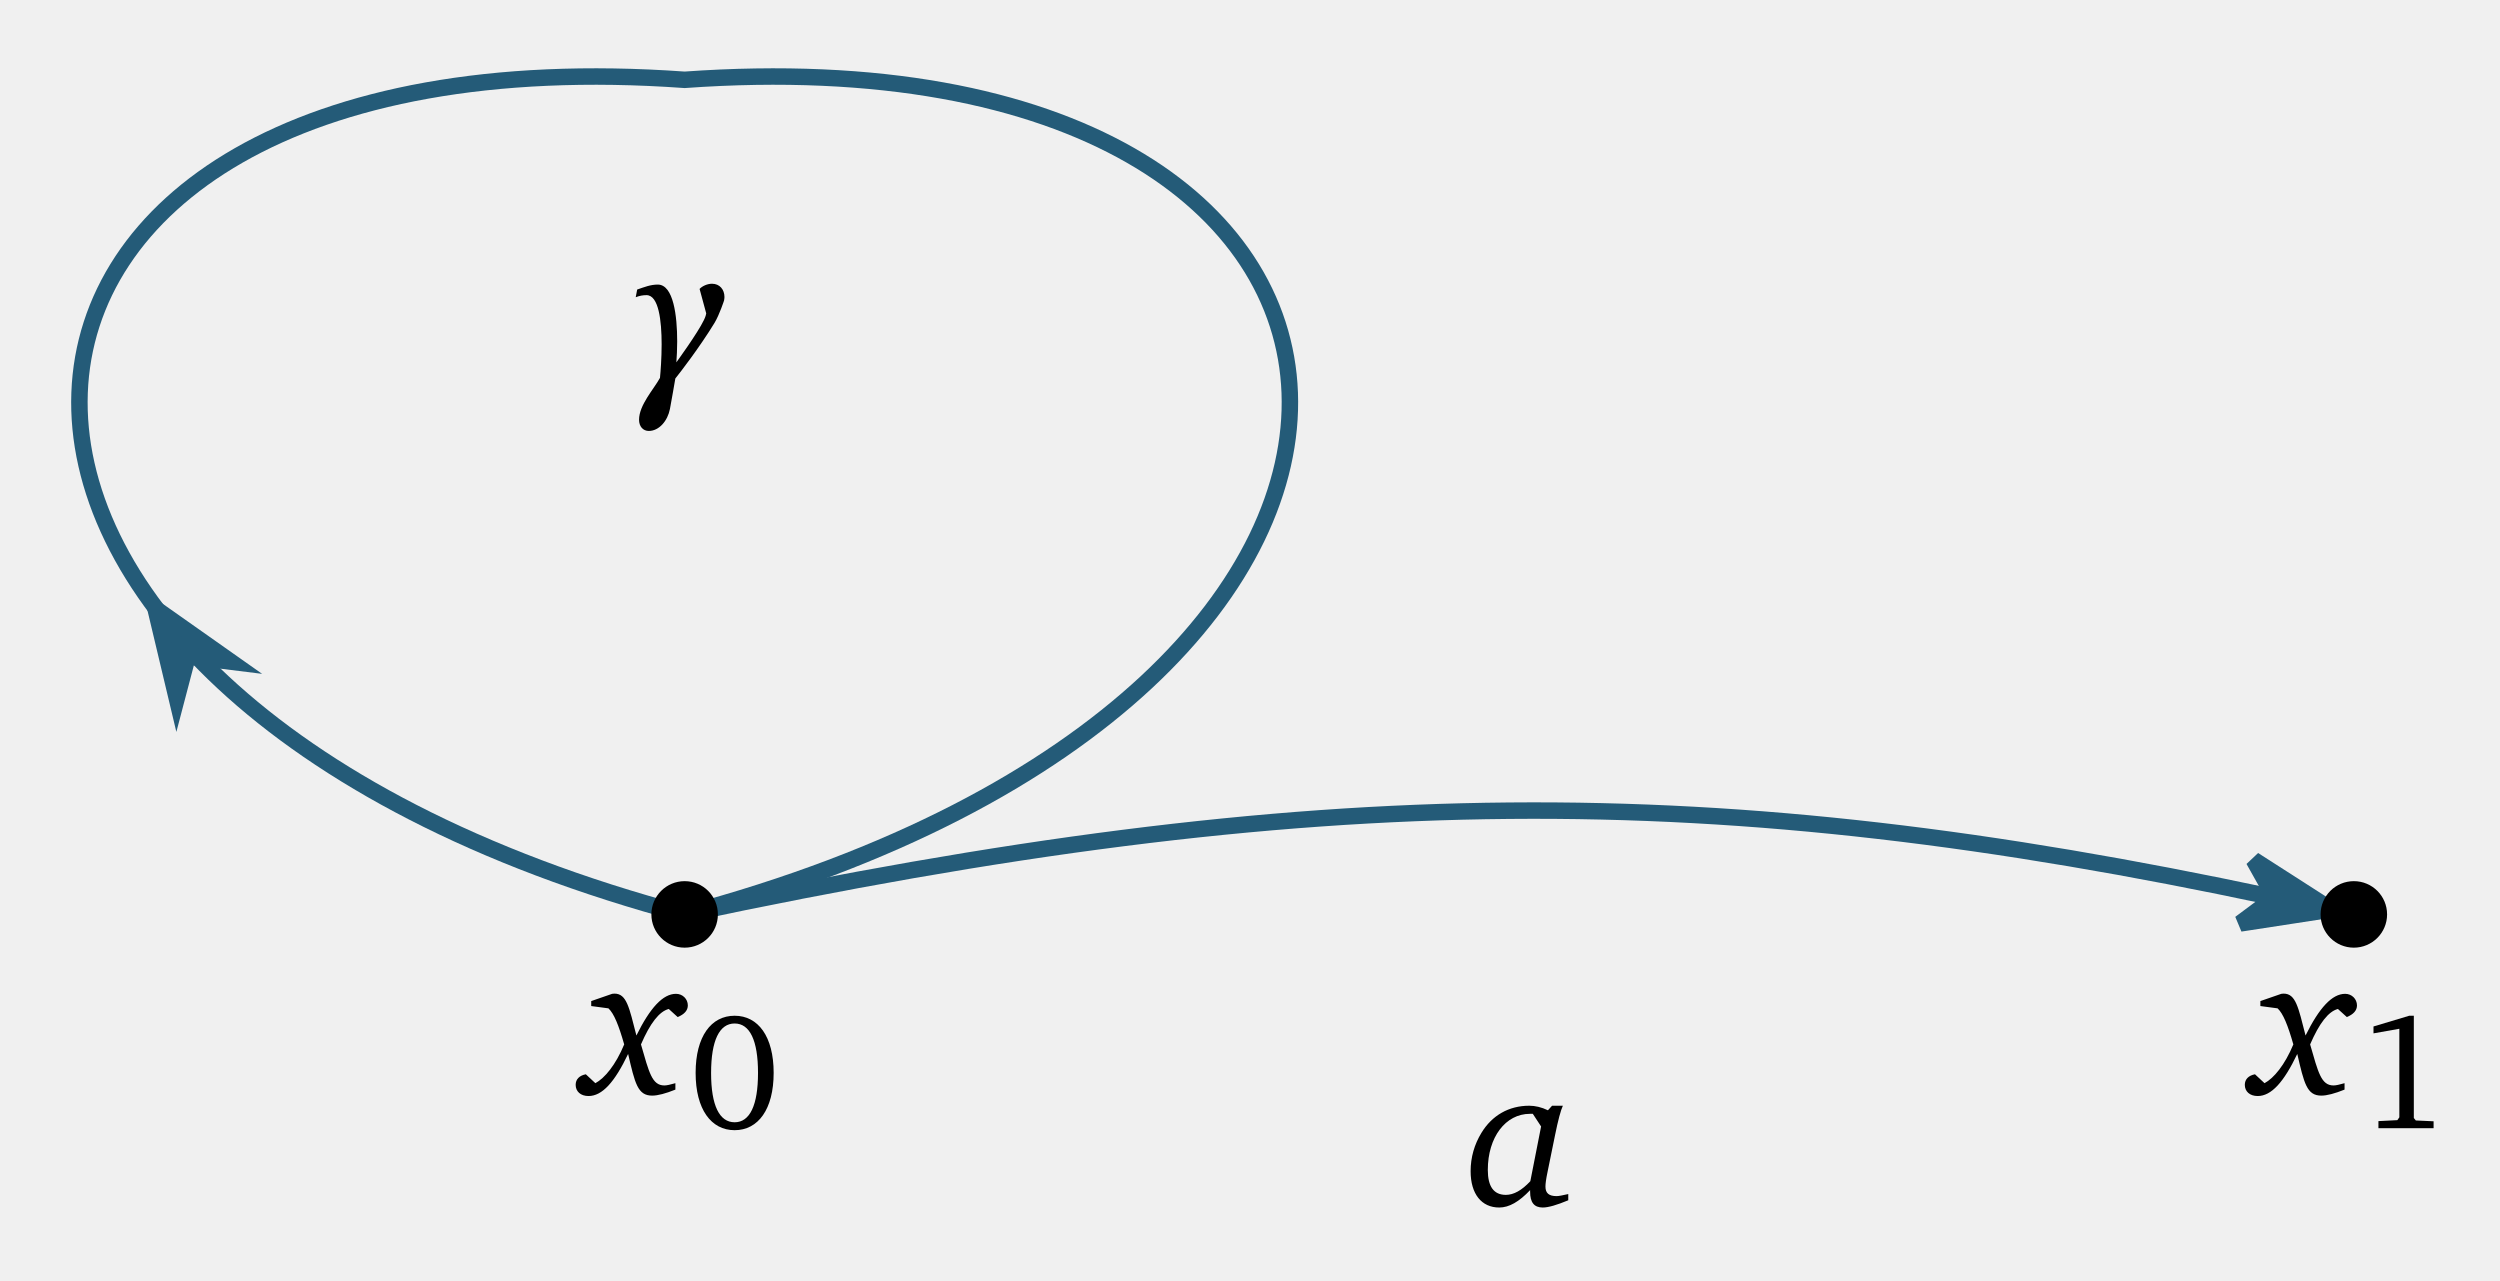
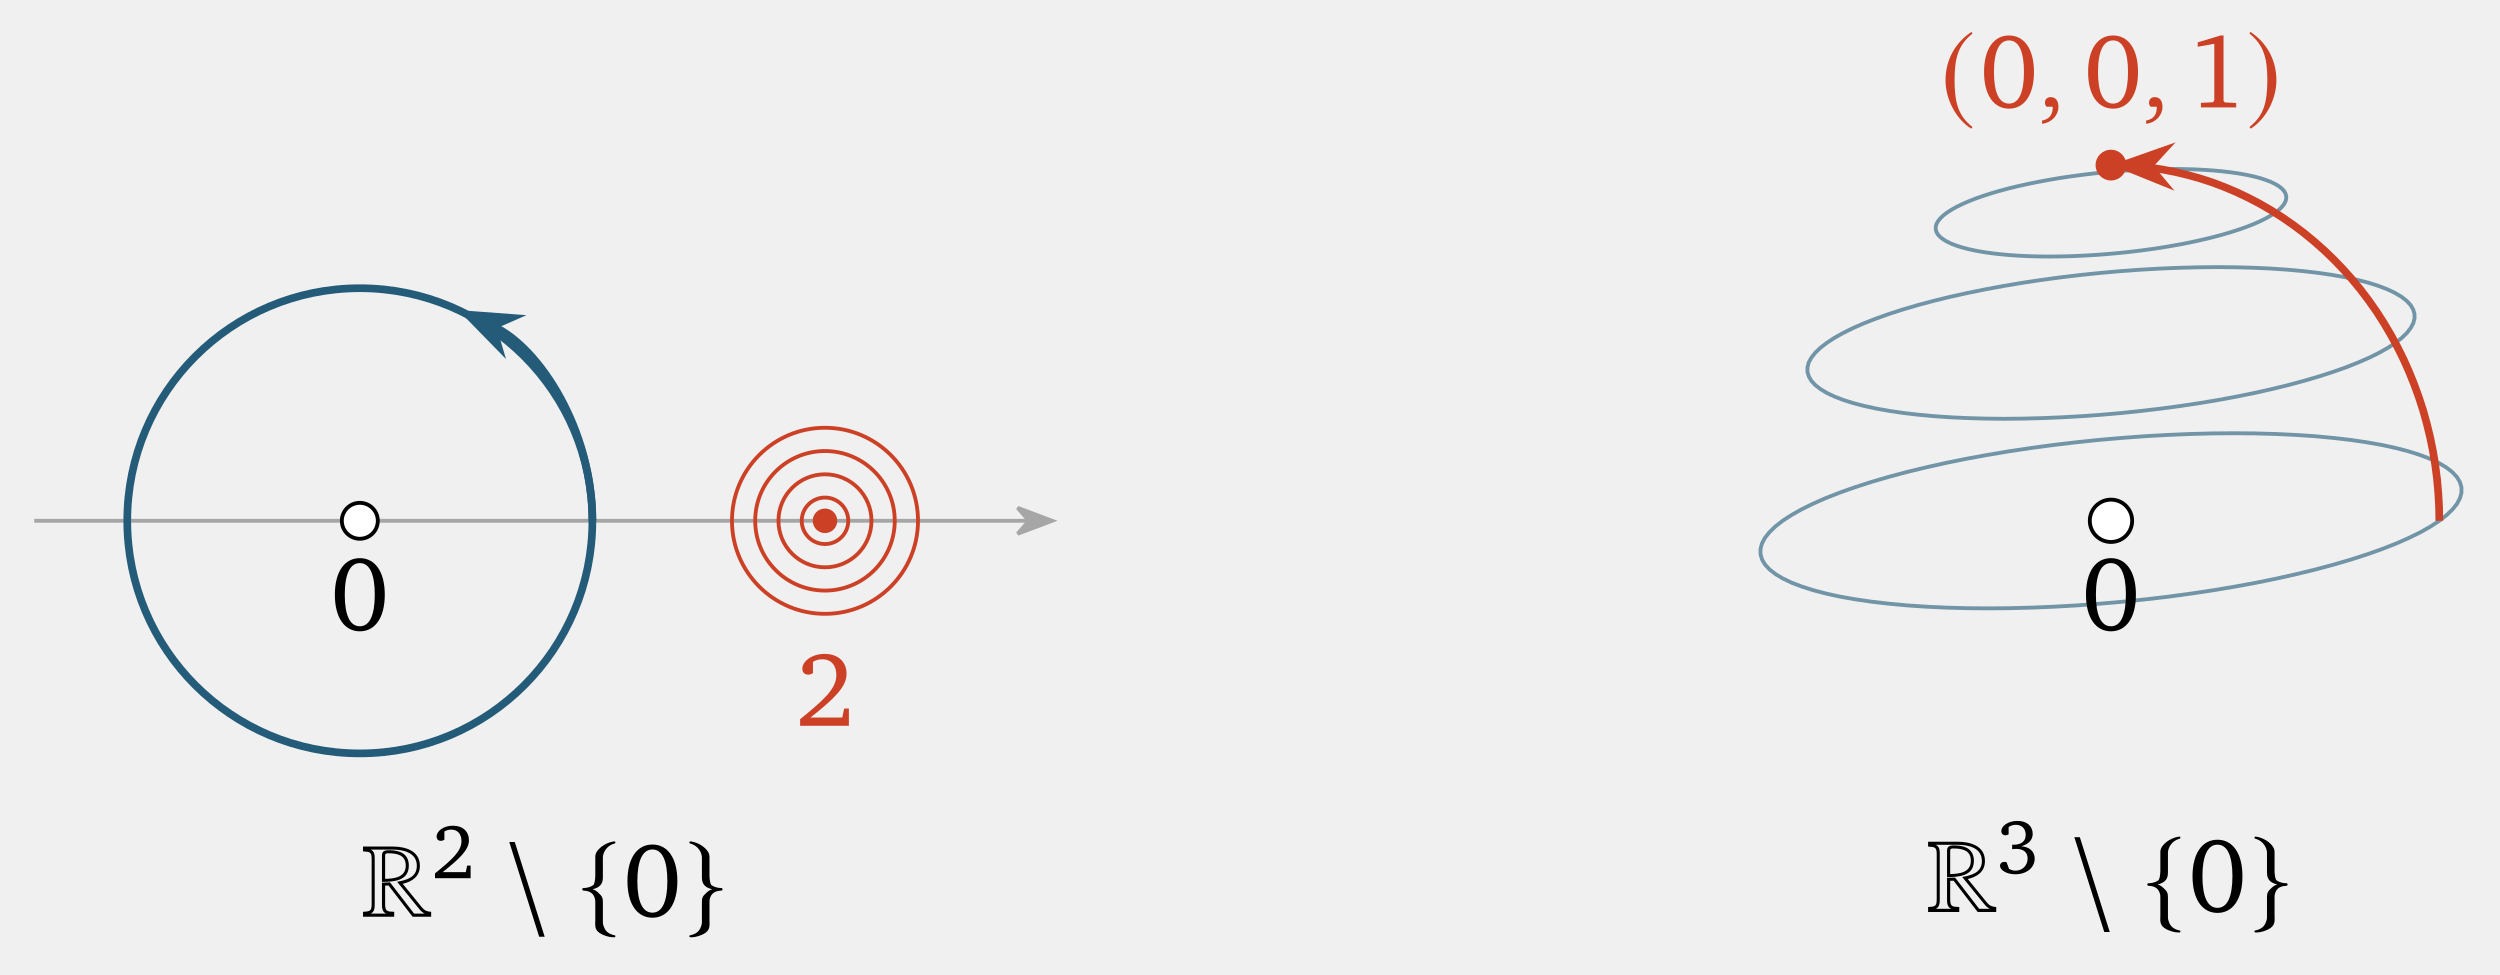
- <svg xmlns="http://www.w3.org/2000/svg" version="1.1" width="121pt" height="62pt" viewBox="0 -62 121 62">
+ <svg xmlns="http://www.w3.org/2000/svg" version="1.1" width="259pt" height="101pt" viewBox="0 -101 259 101">
  <g id="page1">
    <g transform="scale(1 -1)">
-       <path d="M33.137 17.742C63.953 24.293 83.109 24.293 109.906 18.598" stroke="#245b78" fill="none" stroke-width=".797" />
-       <path d="M112.816 17.98L109.078 20.379L110.101 18.555L108.425 17.305Z" fill="#245b78" />
-       <path d="M112.816 17.98L109.078 20.379L110.101 18.555L108.425 17.305Z" stroke="#245b78" fill="none" stroke-width=".797" />
-       <path d="M75.121 8.483L74.92 8.262C74.61 8.413 74.298 8.483 74.017 8.483C73.024 8.483 72.211 8.011 71.7 7.168C71.358 6.606 71.178 5.984 71.178 5.312C71.178 4.208 71.71 3.556 72.562 3.556C73.044 3.556 73.526 3.837 74.058 4.398V4.318C74.058 3.807 74.248 3.556 74.67 3.556C74.94 3.556 75.352 3.676 75.904 3.907V4.208C75.633 4.148 75.452 4.108 75.342 4.108C74.971 4.108 74.8 4.248 74.8 4.569C74.8 4.71 74.83 4.94 74.9 5.272L75.262 7.048C75.412 7.79 75.543 8.272 75.643 8.483H75.121ZM74.188 8.091L74.589 7.479L74.068 4.83C73.656 4.388 73.265 4.168 72.884 4.168C72.301 4.168 72.01 4.569 72.01 5.372C72.01 6.968 72.874 8.091 74.048 8.091H74.188Z" />
-       <path d="M33.137 17.742C-7.258 28.516-4.562 60.832 33.137 58.137C70.84 60.832 73.531 28.516 33.137 17.742" stroke="#245b78" fill="none" stroke-width=".797" stroke-miterlimit="10" />
-       <path d="M7.527 32.535L8.555 28.215L9.086 30.234L11.156 29.977Z" fill="#245b78" />
-       <path d="M7.527 32.535L8.555 28.215L9.086 30.234L11.156 29.977Z" stroke="#245b78" fill="none" stroke-width=".797" stroke-miterlimit="10" />
-       <path d="M31.843 48.227C31.481 48.227 31.19 48.106 30.839 47.986L30.769 47.614C30.95 47.685 31.12 47.715 31.291 47.715C31.883 47.715 32.023 46.471 32.023 45.337C32.023 44.654 31.973 44.012 31.943 43.711C31.642 43.159 30.93 42.397 30.93 41.684C30.93 41.363 31.12 41.142 31.401 41.142C31.903 41.142 32.314 41.634 32.425 42.206C32.515 42.678 32.625 43.33 32.686 43.681C32.876 43.912 33.86 45.186 34.582 46.37C34.823 46.772 35.044 47.454 35.044 47.454C35.054 47.514 35.064 47.574 35.064 47.624C35.064 47.986 34.833 48.267 34.461 48.267C34.241 48.267 33.99 48.156 33.86 48.016L34.181 46.832C34.181 46.812 34.151 46.671 34.07 46.511C33.769 45.879 32.736 44.464 32.736 44.464C32.756 44.745 32.776 45.096 32.776 45.477C32.776 46.721 32.595 48.217 31.843 48.227Z" />
-       <path d="M34.746 17.742C34.746 18.633 34.027 19.352 33.137 19.352C32.25 19.352 31.527 18.633 31.527 17.742C31.527 16.855 32.25 16.133 33.137 16.133C34.027 16.133 34.746 16.855 34.746 17.742Z" />
-       <path d="M29.628 13.899L28.615 13.548V13.307L29.448 13.196C29.719 12.945 29.95 12.364 30.211 11.45C29.799 10.457 29.267 9.815 28.816 9.574L28.354 10.005C28.043 9.945 27.862 9.764 27.862 9.494C27.862 9.173 28.103 8.952 28.485 8.952C29.147 8.952 29.749 9.624 30.401 10.989C30.732 9.564 30.863 8.972 31.565 8.972C31.836 8.972 32.217 9.072 32.689 9.263V9.574C32.448 9.504 32.267 9.464 32.157 9.464C31.555 9.464 31.415 10.096 31.023 11.45C31.465 12.474 31.906 13.046 32.368 13.166L32.799 12.775C33.121 12.905 33.291 13.096 33.291 13.337C33.291 13.648 33.04 13.899 32.719 13.899C32.087 13.899 31.465 13.226 30.802 11.882C30.451 13.246 30.331 13.909 29.739 13.909C29.699 13.909 29.669 13.899 29.628 13.899Z" />
-       <path d="M35.556 12.838C34.417 12.838 33.668 11.833 33.668 10.073C33.668 8.311 34.417 7.299 35.556 7.299C36.696 7.299 37.445 8.311 37.445 10.073C37.445 11.833 36.696 12.838 35.556 12.838ZM35.556 12.463C36.289 12.463 36.688 11.65 36.688 10.073C36.688 8.495 36.289 7.682 35.556 7.682C34.823 7.682 34.417 8.487 34.417 10.064C34.417 11.65 34.823 12.463 35.556 12.463Z" />
-       <path d="M115.535 17.742C115.535 18.633 114.816 19.352 113.926 19.352C113.039 19.352 112.316 18.633 112.316 17.742C112.316 16.855 113.039 16.133 113.926 16.133C114.816 16.133 115.535 16.855 115.535 17.742Z" />
-       <path d="M110.415 13.899L109.402 13.548V13.307L110.235 13.196C110.506 12.945 110.737 12.364 110.998 11.45C110.586 10.457 110.054 9.815 109.603 9.574L109.141 10.005C108.83 9.945 108.649 9.764 108.649 9.494C108.649 9.173 108.89 8.952 109.272 8.952C109.934 8.952 110.536 9.624 111.188 10.989C111.519 9.564 111.65 8.972 112.352 8.972C112.623 8.972 113.004 9.072 113.476 9.263V9.574C113.235 9.504 113.054 9.464 112.944 9.464C112.342 9.464 112.202 10.096 111.81 11.45C112.252 12.474 112.693 13.046 113.155 13.166L113.586 12.775C113.908 12.905 114.078 13.096 114.078 13.337C114.078 13.648 113.827 13.899 113.506 13.899C112.874 13.899 112.252 13.226 111.589 11.882C111.238 13.246 111.118 13.909 110.526 13.909C110.486 13.909 110.456 13.899 110.415 13.899Z" />
-       <path d="M116.606 12.838L114.877 12.319V11.985L116.128 12.208V7.921L116.032 7.785L115.116 7.738V7.395H117.786V7.73L116.925 7.769L116.829 7.889V12.838H116.606Z" />
+       <path d="M3.547 47.047H106.5" stroke="#a6a6a6" fill="none" stroke-width=".399" />
+       <path d="M108.996 47.047L105.426 48.391L106.598 47.047L105.426 45.699Z" fill="#a6a6a6" />
+       <g fill="none">
+         <path d="M108.996 47.047L105.426 48.391L106.598 47.047L105.426 45.699Z" stroke="#a6a6a6" stroke-width=".399" />
+         <path d="M61.371 47.047C61.371 60.352 50.586 71.141 37.277 71.141C23.969 71.141 13.184 60.352 13.184 47.047C13.184 33.738 23.969 22.949 37.277 22.949C50.586 22.949 61.371 33.738 61.371 47.047Z" stroke="#245b78" stroke-width=".797" stroke-miterlimit="10" />
+         <path d="M61.371 47.047C61.371 56.406 55.945 64.926 51.188 67.144" stroke="#245b78" stroke-width=".797" stroke-miterlimit="10" />
+       </g>
+       <path d="M48.488 68.402L51.59 65.223L51.004 67.23L52.918 68.07Z" fill="#245b78" />
+       <path d="M48.488 68.402L51.59 65.223L51.004 67.23L52.918 68.07Z" stroke="#245b78" fill="none" stroke-width=".797" stroke-miterlimit="10" />
+       <path d="M39.141 47.047C39.141 48.074 38.309 48.906 37.277 48.906C36.25 48.906 35.414 48.074 35.414 47.047C35.414 46.016 36.25 45.184 37.277 45.184C38.309 45.184 39.141 46.016 39.141 47.047Z" fill="#fff" />
+       <path d="M39.141 47.047C39.141 48.074 38.309 48.906 37.277 48.906C36.25 48.906 35.414 48.074 35.414 47.047C35.414 46.016 36.25 45.184 37.277 45.184C38.309 45.184 39.141 46.016 39.141 47.047Z" stroke="#000" fill="none" stroke-width=".399" stroke-miterlimit="10" />
+       <path d="M37.278 43.176C35.718 43.176 34.692 41.802 34.692 39.391C34.692 36.98 35.718 35.595 37.278 35.595C38.838 35.595 39.863 36.98 39.863 39.391C39.863 41.802 38.838 43.176 37.278 43.176ZM37.278 42.664C38.281 42.664 38.827 41.551 38.827 39.391S38.281 36.119 37.278 36.119C36.274 36.119 35.718 37.22 35.718 39.38C35.718 41.551 36.274 42.664 37.278 42.664Z" />
+       <g stroke="#cc4125" fill="none" stroke-width=".399" stroke-miterlimit="10">
+         <path d="M95.106 47.047C95.106 52.367 90.789 56.684 85.469 56.684C80.144 56.684 75.832 52.367 75.832 47.047C75.832 41.723 80.144 37.406 85.469 37.406C90.789 37.406 95.106 41.723 95.106 47.047Z" />
+         <path d="M92.695 47.047C92.695 51.039 89.461 54.273 85.469 54.273C81.477 54.273 78.238 51.039 78.238 47.047C78.238 43.051 81.477 39.816 85.469 39.816C89.461 39.816 92.695 43.051 92.695 47.047Z" />
+         <path d="M90.285 47.047C90.285 49.707 88.129 51.863 85.469 51.863C82.805 51.863 80.648 49.707 80.648 47.047C80.648 44.383 82.805 42.227 85.469 42.227C88.129 42.227 90.285 44.383 90.285 47.047Z" />
+         <path d="M87.879 47.047C87.879 48.375 86.797 49.453 85.469 49.453C84.137 49.453 83.059 48.375 83.059 47.047C83.059 45.715 84.137 44.637 85.469 44.637C86.797 44.637 87.879 45.715 87.879 47.047Z" />
+       </g>
+       <path d="M86.738 47.047C86.738 47.746 86.168 48.316 85.469 48.316C84.766 48.316 84.199 47.746 84.199 47.047C84.199 46.344 84.766 45.773 85.469 45.773C86.168 45.773 86.738 46.344 86.738 47.047Z" fill="#cc4125" />
+       <path d="M83.973 26.667C86.384 28.587 87.704 29.819 87.704 31.194C87.704 32.426 86.842 33.256 85.435 33.256C84.082 33.256 83.122 32.481 83.122 31.717C83.122 31.346 83.351 31.106 83.733 31.106C83.908 31.106 84.071 31.161 84.224 31.27V32.437C84.551 32.623 84.867 32.699 85.195 32.699C86.1 32.699 86.646 32.088 86.646 31.052C86.646 29.623 85.282 28.434 82.893 26.492V25.805H87.944V27.594H87.453L87.257 26.667H83.973Z" fill="#cc4125" />
+       <path d="M44.667 6.023V6.536C44.263 6.558 43.99 6.656 43.718 6.983L41.721 9.437C42.714 9.667 43.499 10.201 43.499 11.303C43.499 12.885 41.972 13.299 40.674 13.299H37.609V12.797C38.307 12.743 38.503 12.765 38.503 12.001V7.452C38.503 6.645 38.427 6.58 37.609 6.536V6.023H40.838V6.536C40.139 6.569 39.899 6.547 39.899 7.332V9.252L40.249 9.263L42.747 6.023H44.667ZM44.001 6.351H42.899L40.401 9.59L39.572 9.557V7.332C39.572 6.94 39.594 6.525 40.009 6.351H38.394C38.787 6.514 38.819 6.918 38.819 7.3V12.001C38.819 12.394 38.809 12.819 38.383 12.983H40.674C41.776 12.983 43.183 12.677 43.183 11.303C43.183 10.092 42.125 9.83 41.143 9.645L43.478 6.776C43.619 6.601 43.794 6.449 44.001 6.351ZM42.354 11.325C42.354 12.525 41.438 12.917 40.39 12.917C39.976 12.917 39.572 12.907 39.572 12.383V9.634C40.794 9.645 42.354 9.732 42.354 11.325ZM42.038 11.325C42.038 10.103 40.849 9.972 39.899 9.95V12.383C39.899 12.579 40.041 12.601 40.194 12.601C41.099 12.601 42.038 12.448 42.038 11.325Z" />
+       <path d="M45.855 10.645C47.617 12.048 48.581 12.948 48.581 13.952C48.581 14.853 47.951 15.458 46.923 15.458C45.935 15.458 45.234 14.892 45.234 14.335C45.234 14.064 45.401 13.888 45.68 13.888C45.808 13.888 45.927 13.928 46.039 14.008V14.861C46.278 14.996 46.509 15.052 46.748 15.052C47.409 15.052 47.808 14.606 47.808 13.849C47.808 12.805 46.812 11.936 45.067 10.518V10.016H48.756V11.323H48.397L48.254 10.645H45.855Z" />
+       <path d="M56.428 3.951L53.33 13.768H52.762L55.86 3.951H56.428Z" />
+       <path d="M62.458 12.176C62.458 12.579 62.785 13.387 63.658 13.605C63.712 13.627 63.756 13.659 63.756 13.714C63.756 13.823 63.669 13.845 63.549 13.823C62.698 13.692 61.683 12.994 61.672 12.263V10.321C61.672 9.939 61.607 9.394 61.454 9.296C61.061 9.023 60.658 9.001 60.418 9.001C60.363 8.99 60.32 8.925 60.32 8.87C60.32 8.761 60.385 8.739 60.494 8.728C61.214 8.696 61.52 8.358 61.64 7.867C61.672 7.758 61.672 7.747 61.672 7.387V5.641C61.672 5.227 61.563 4.736 62.087 4.365C62.512 4.071 63.123 3.896 63.549 3.896C63.669 3.896 63.756 3.896 63.756 4.016C63.756 4.114 63.691 4.092 63.581 4.125C62.85 4.311 62.632 4.692 62.49 5.205C62.458 5.292 62.458 5.314 62.458 5.663V7.539C62.458 7.987 62.37 8.161 62.021 8.478C61.792 8.685 61.694 8.783 61.389 8.87C62.283 9.088 62.458 9.547 62.458 10.125V12.176Z" />
+       <path d="M67.59 13.507C66.03 13.507 65.004 12.132 65.004 9.721S66.03 5.925 67.59 5.925C69.15 5.925 70.175 7.31 70.175 9.721S69.15 13.507 67.59 13.507ZM67.59 12.994C68.593 12.994 69.139 11.881 69.139 9.721S68.593 6.449 67.59 6.449C66.586 6.449 66.03 7.55 66.03 9.71C66.03 11.881 66.586 12.994 67.59 12.994Z" />
+       <path d="M72.717 12.176V10.125C72.717 9.547 72.891 9.088 73.786 8.87C73.48 8.783 73.382 8.685 73.153 8.478C72.804 8.161 72.717 7.987 72.717 7.539V5.663C72.717 5.314 72.717 5.292 72.684 5.205C72.542 4.692 72.324 4.311 71.593 4.125C71.484 4.092 71.419 4.114 71.419 4.016C71.419 3.896 71.506 3.896 71.626 3.896C72.051 3.896 72.662 4.071 73.088 4.365C73.611 4.736 73.502 5.227 73.502 5.641V7.387C73.502 7.747 73.502 7.758 73.535 7.867C73.655 8.358 73.96 8.696 74.68 8.728C74.789 8.739 74.855 8.761 74.855 8.87C74.855 8.925 74.811 8.99 74.757 9.001C74.517 9.001 74.113 9.023 73.72 9.296C73.567 9.394 73.502 9.939 73.502 10.321V12.263C73.491 12.994 72.477 13.692 71.626 13.823C71.506 13.845 71.419 13.823 71.419 13.714C71.419 13.659 71.462 13.627 71.517 13.605C72.389 13.387 72.717 12.579 72.717 12.176Z" />
+       <g stroke="#7194a7" fill="none" stroke-width=".399" stroke-miterlimit="10">
+         <path d="M252.715 47.047L253.473 47.637L254.086 48.23L254.547 48.812L254.855 49.395L255.008 49.961L255.004 50.516L254.848 51.059L254.535 51.582L254.066 52.086L253.449 52.566L252.68 53.027L251.77 53.461L250.715 53.863L249.523 54.242L248.199 54.586L246.754 54.902L245.18 55.18L243.5 55.426L241.711 55.633L239.824 55.809L237.844 55.941L235.785 56.039L233.648 56.098L231.453 56.117L229.199 56.098L226.906 56.039L224.574 55.941L222.215 55.809L219.844 55.633L217.465 55.426L215.094 55.18L212.738 54.902L210.406 54.586L208.109 54.242L205.859 53.863L203.664 53.461L201.535 53.027L199.477 52.566L197.5 52.086L195.617 51.582L193.832 51.059L192.152 50.516L190.586 49.961L189.141 49.395L187.824 48.812L186.637 48.23L185.59 47.637L184.68 47.047L183.922 46.453L183.309 45.859L182.848 45.277L182.539 44.695L182.387 44.129L182.391 43.574L182.551 43.031L182.859 42.508L183.328 42.004L183.945 41.523L184.715 41.062L185.625 40.629L186.68 40.227L187.871 39.848L189.195 39.504L190.641 39.187L192.215 38.91L193.895 38.664L195.684 38.457L197.57 38.281L199.551 38.148L201.613 38.051L203.746 37.992L205.941 37.973L208.195 37.992L210.492 38.051L212.824 38.148L215.18 38.281L217.551 38.457L219.93 38.664L222.301 38.91L224.66 39.187L226.988 39.504L229.285 39.848L231.535 40.227L233.73 40.629L235.859 41.062L237.918 41.523L239.895 42.004L241.777 42.508L243.563 43.031L245.242 43.574L246.809 44.129L248.254 44.695L249.57 45.277L250.758 45.859L251.805 46.453L252.715 47.047" />
+         <path d="M248.156 65.469L248.813 65.984L249.344 66.496L249.742 67.004L250.012 67.504L250.145 67.996L250.141 68.477L250.004 68.945L249.734 69.398L249.328 69.836L248.793 70.254L248.129 70.648L247.34 71.023L246.426 71.375L245.395 71.703L244.246 72L242.992 72.273L241.633 72.516L240.176 72.727L238.625 72.91L236.992 73.059L235.277 73.176L233.492 73.258L231.648 73.309L229.746 73.328L227.793 73.309L225.805 73.258L223.785 73.176L221.742 73.059L219.691 72.91L217.629 72.727L215.578 72.516L213.535 72.273L211.516 72L209.527 71.703L207.578 71.375L205.68 71.023L203.836 70.648L202.051 70.254L200.344 69.836L198.707 69.398L197.164 68.945L195.711 68.477L194.355 67.996L193.102 67.504L191.961 67.004L190.934 66.496L190.023 65.984L189.238 65.469L188.582 64.957L188.051 64.445L187.652 63.938L187.383 63.438L187.254 62.945V62.465L187.395 61.996L187.66 61.543L188.066 61.105L188.602 60.688L189.266 60.289L190.055 59.914L190.969 59.562L192 59.238L193.148 58.938L194.402 58.668L195.762 58.426L197.219 58.211L198.77 58.031L200.402 57.883L202.117 57.766L203.902 57.684L205.75 57.633L207.652 57.613L209.602 57.633L211.59 57.684L213.609 57.766L215.652 57.883L217.707 58.031L219.766 58.211L221.816 58.426L223.859 58.668L225.879 58.938L227.867 59.238L229.816 59.562L231.715 59.914L233.563 60.289L235.344 60.688L237.055 61.105L238.688 61.543L240.23 61.996L241.684 62.465L243.043 62.945L244.293 63.438L245.434 63.938L246.461 64.445L247.371 64.957L248.156 65.469" />
+         <path d="M235.707 78.957L236.086 79.254L236.391 79.551L236.621 79.844L236.777 80.133L236.852 80.418V80.695L236.77 80.965L236.617 81.227L236.383 81.48L236.074 81.719L235.688 81.949L235.234 82.164L234.707 82.367L234.109 82.559L233.449 82.73L232.727 82.887L231.938 83.027L231.098 83.148L230.203 83.254L229.262 83.34L228.27 83.406L227.238 83.457L226.172 83.484L225.074 83.496L223.949 83.484L222.801 83.457L221.637 83.406L220.457 83.34L219.27 83.254L218.082 83.148L216.895 83.027L215.719 82.887L214.551 82.73L213.402 82.559L212.277 82.367L211.18 82.164L210.117 81.949L209.086 81.719L208.102 81.48L207.156 81.227L206.266 80.965L205.426 80.695L204.641 80.418L203.922 80.133L203.262 79.844L202.668 79.551L202.145 79.254L201.688 78.957L201.309 78.664L201.004 78.367L200.773 78.074L200.617 77.785L200.543 77.5V77.223L200.625 76.953L200.777 76.691L201.012 76.438L201.324 76.199L201.707 75.969L202.16 75.75L202.688 75.551L203.285 75.359L203.945 75.188L204.672 75.031L205.457 74.891L206.297 74.769L207.191 74.664L208.137 74.578L209.125 74.512L210.156 74.461L211.223 74.434L212.32 74.422L213.445 74.434L214.594 74.461L215.762 74.512L216.938 74.578L218.125 74.664L219.313 74.769L220.5 74.891L221.68 75.031L222.844 75.188L223.992 75.359L225.117 75.551L226.215 75.75L227.277 75.969L228.309 76.199L229.297 76.438L230.238 76.691L231.129 76.953L231.969 77.223L232.754 77.5L233.477 77.785L234.133 78.074L234.727 78.367L235.25 78.664L235.707 78.957" />
+       </g>
+       <path d="M252.715 47.047L252.688 48.492L252.605 49.937L252.477 51.375L252.293 52.809L252.059 54.234L251.773 55.648L251.434 57.047L251.051 58.434L250.609 59.801L250.121 61.145L249.586 62.473L249.008 63.773L248.375 65.051L247.699 66.297L246.98 67.516L246.219 68.707L245.41 69.859L244.563 70.977L243.676 72.059L242.75 73.102L241.789 74.105L240.789 75.066L239.754 75.984L238.691 76.859L237.594 77.684L236.469 78.465L235.316 79.195L234.141 79.879L232.938 80.508L231.715 81.09L230.469 81.617L229.211 82.094L227.93 82.512L226.637 82.875L225.332 83.188L224.02 83.441L222.695 83.641L221.367 83.781L220.031 83.867L222.805 83.805" stroke="#cc4125" fill="none" stroke-width=".797" stroke-miterlimit="10" />
+       <path d="M219.832 83.871L223.949 82.207L222.606 83.809L224.02 85.348Z" fill="#cc4125" />
+       <path d="M219.832 83.871L223.949 82.207L222.606 83.809L224.02 85.348Z" stroke="#cc4125" fill="none" stroke-width=".797" stroke-miterlimit="10" />
+       <g fill="#cc4125">
+         <path d="M220.293 83.894C220.293 84.777 219.578 85.488 218.699 85.488C217.816 85.488 217.102 84.777 217.102 83.894C217.102 83.016 217.816 82.301 218.699 82.301C219.578 82.301 220.293 83.016 220.293 83.894Z" />
+         <path d="M204.25 97.696C202.668 96.67 201.556 94.903 201.556 92.677C201.556 90.648 202.712 88.598 204.217 87.671L204.348 87.845C202.908 88.98 202.494 90.299 202.494 92.71C202.494 95.132 202.941 96.387 204.348 97.521L204.25 97.696Z" />
+         <path d="M208.134 97.325C206.574 97.325 205.548 95.95 205.548 93.539S206.574 89.743 208.134 89.743C209.694 89.743 210.719 91.128 210.719 93.539S209.694 97.325 208.134 97.325ZM208.134 96.812C209.137 96.812 209.683 95.699 209.683 93.539S209.137 90.267 208.134 90.267C207.13 90.267 206.574 91.368 206.574 93.528C206.574 95.699 207.13 96.812 208.134 96.812Z" />
+         <path d="M211.557 88.178C212.571 88.289 213.253 89.071 213.253 89.934C213.253 90.577 212.952 90.938 212.45 90.938C212.109 90.938 211.858 90.717 211.858 90.386C211.858 90.205 211.908 90.065 212.019 89.944H212.661V89.834C212.661 89.101 212.29 88.65 211.557 88.509V88.178Z" />
+         <path d="M218.914 97.325C217.354 97.325 216.328 95.95 216.328 93.539S217.354 89.743 218.914 89.743C220.474 89.743 221.499 91.128 221.499 93.539S220.474 97.325 218.914 97.325ZM218.914 96.812C219.917 96.812 220.463 95.699 220.463 93.539S219.917 90.267 218.914 90.267C217.91 90.267 217.354 91.368 217.354 93.528C217.354 95.699 217.91 96.812 218.914 96.812Z" />
+         <path d="M222.337 88.178C223.351 88.289 224.033 89.071 224.033 89.934C224.033 90.577 223.732 90.938 223.23 90.938C222.889 90.938 222.638 90.717 222.638 90.386C222.638 90.205 222.688 90.065 222.799 89.944H223.441V89.834C223.441 89.101 223.07 88.65 222.337 88.509V88.178Z" />
+         <path d="M230.053 97.325L227.686 96.616V96.157L229.399 96.463V90.594L229.268 90.408L228.014 90.343V89.874H231.668V90.332L230.49 90.387L230.359 90.55V97.325H230.053Z" />
+         <path d="M233.141 97.696L233.042 97.521C234.449 96.387 234.897 95.132 234.897 92.71C234.897 90.299 234.482 88.98 233.042 87.845L233.173 87.671C234.679 88.598 235.835 90.648 235.835 92.677C235.835 94.903 234.722 96.67 233.141 97.696Z" />
+       </g>
+       <path d="M220.891 47.047C220.891 48.254 219.906 49.238 218.699 49.238C217.488 49.238 216.504 48.254 216.504 47.047C216.504 45.836 217.488 44.852 218.699 44.852C219.906 44.852 220.891 45.836 220.891 47.047Z" fill="#fff" />
+       <path d="M220.891 47.047C220.891 48.254 219.906 49.238 218.699 49.238C217.488 49.238 216.504 48.254 216.504 47.047C216.504 45.836 217.488 44.852 218.699 44.852C219.906 44.852 220.891 45.836 220.891 47.047Z" stroke="#000" fill="none" stroke-width=".399" stroke-miterlimit="10" />
+       <path d="M218.694 43.176C217.135 43.176 216.109 41.802 216.109 39.391C216.109 36.98 217.135 35.595 218.694 35.595C220.254 35.595 221.28 36.98 221.28 39.391C221.28 41.802 220.254 43.176 218.694 43.176ZM218.694 42.664C219.698 42.664 220.244 41.551 220.244 39.391S219.698 36.119 218.694 36.119C217.691 36.119 217.135 37.22 217.135 39.38C217.135 41.551 217.691 42.664 218.694 42.664Z" />
+       <path d="M206.808 6.52V7.033C206.404 7.055 206.131 7.153 205.859 7.48L203.862 9.935C204.855 10.164 205.64 10.698 205.64 11.8C205.64 13.382 204.113 13.796 202.815 13.796H199.75V13.295C200.448 13.24 200.644 13.262 200.644 12.498V7.949C200.644 7.142 200.568 7.077 199.75 7.033V6.52H202.979V7.033C202.28 7.066 202.04 7.044 202.04 7.829V9.749L202.39 9.76L204.888 6.52H206.808ZM206.142 6.848H205.04L202.542 10.087L201.713 10.055V7.829C201.713 7.437 201.735 7.022 202.15 6.848H200.535C200.928 7.011 200.96 7.415 200.96 7.797V12.498C200.96 12.891 200.95 13.316 200.524 13.48H202.815C203.917 13.48 205.324 13.175 205.324 11.8C205.324 10.589 204.266 10.327 203.284 10.142L205.619 7.273C205.76 7.098 205.935 6.946 206.142 6.848ZM204.495 11.822C204.495 13.022 203.579 13.415 202.531 13.415C202.117 13.415 201.713 13.404 201.713 12.88V10.131C202.935 10.142 204.495 10.229 204.495 11.822ZM204.179 11.822C204.179 10.6 202.99 10.469 202.04 10.447V12.88C202.04 13.076 202.182 13.098 202.335 13.098C203.24 13.098 204.179 12.946 204.179 11.822Z" />
+       <path d="M209.4 13.326C210.181 13.549 210.587 14.003 210.587 14.617C210.587 15.421 209.974 15.955 209.017 15.955C208.022 15.955 207.336 15.421 207.336 14.895C207.336 14.64 207.512 14.465 207.767 14.465C207.894 14.465 207.997 14.497 208.093 14.569V15.318C208.324 15.477 208.571 15.549 208.85 15.549C209.464 15.549 209.862 15.143 209.862 14.513C209.862 13.868 209.432 13.485 208.627 13.485C208.571 13.485 208.516 13.493 208.46 13.493V13.023C208.611 13.047 208.755 13.055 208.882 13.055C209.647 13.055 210.062 12.688 210.062 12.059C210.062 11.349 209.536 10.8 208.81 10.8C208.571 10.8 208.348 10.864 208.133 10.991L207.886 11.668C207.798 11.7 207.719 11.708 207.647 11.708C207.392 11.708 207.201 11.533 207.201 11.302C207.201 10.895 207.83 10.425 208.778 10.425C210.006 10.425 210.794 11.15 210.794 12.043C210.794 12.768 210.284 13.262 209.4 13.326Z" />
+       <path d="M218.569 4.448L215.471 14.266H214.903L218.001 4.448H218.569Z" />
+       <path d="M224.599 12.673C224.599 13.076 224.926 13.884 225.799 14.102C225.853 14.124 225.897 14.156 225.897 14.211C225.897 14.32 225.81 14.342 225.69 14.32C224.839 14.189 223.824 13.491 223.813 12.76V10.818C223.813 10.436 223.748 9.891 223.595 9.793C223.202 9.52 222.799 9.498 222.559 9.498C222.504 9.487 222.461 9.422 222.461 9.367C222.461 9.258 222.526 9.236 222.635 9.226C223.355 9.193 223.661 8.855 223.781 8.364C223.813 8.255 223.813 8.244 223.813 7.884V6.138C223.813 5.724 223.704 5.233 224.228 4.862C224.653 4.568 225.264 4.393 225.69 4.393C225.81 4.393 225.897 4.393 225.897 4.513C225.897 4.611 225.832 4.59 225.722 4.622C224.992 4.808 224.773 5.19 224.631 5.702C224.599 5.789 224.599 5.811 224.599 6.16V8.036C224.599 8.484 224.512 8.658 224.162 8.975C223.933 9.182 223.835 9.28 223.53 9.367C224.424 9.586 224.599 10.044 224.599 10.622V12.673Z" />
+       <path d="M229.732 14.004C228.172 14.004 227.146 12.629 227.146 10.218C227.146 7.807 228.172 6.422 229.732 6.422C231.292 6.422 232.317 7.807 232.317 10.218C232.317 12.629 231.292 14.004 229.732 14.004ZM229.732 13.491C230.735 13.491 231.281 12.378 231.281 10.218S230.735 6.946 229.732 6.946C228.728 6.946 228.172 8.047 228.172 10.207C228.172 12.378 228.728 13.491 229.732 13.491Z" />
+       <path d="M234.859 12.673V10.622C234.859 10.044 235.033 9.586 235.928 9.367C235.622 9.28 235.524 9.182 235.295 8.975C234.946 8.658 234.859 8.484 234.859 8.036V6.16C234.859 5.811 234.859 5.789 234.826 5.702C234.684 5.19 234.466 4.808 233.735 4.622C233.626 4.59 233.561 4.611 233.561 4.513C233.561 4.393 233.648 4.393 233.768 4.393C234.193 4.393 234.804 4.568 235.23 4.862C235.753 5.233 235.644 5.724 235.644 6.138V7.884C235.644 8.244 235.644 8.255 235.677 8.364C235.797 8.855 236.102 9.193 236.822 9.226C236.931 9.236 236.997 9.258 236.997 9.367C236.997 9.422 236.953 9.487 236.899 9.498C236.659 9.498 236.255 9.52 235.862 9.793C235.709 9.891 235.644 10.436 235.644 10.818V12.76C235.633 13.491 234.619 14.189 233.768 14.32C233.648 14.342 233.561 14.32 233.561 14.211C233.561 14.156 233.604 14.124 233.659 14.102C234.531 13.884 234.859 13.076 234.859 12.673Z" />
    </g>
  </g>
</svg>
